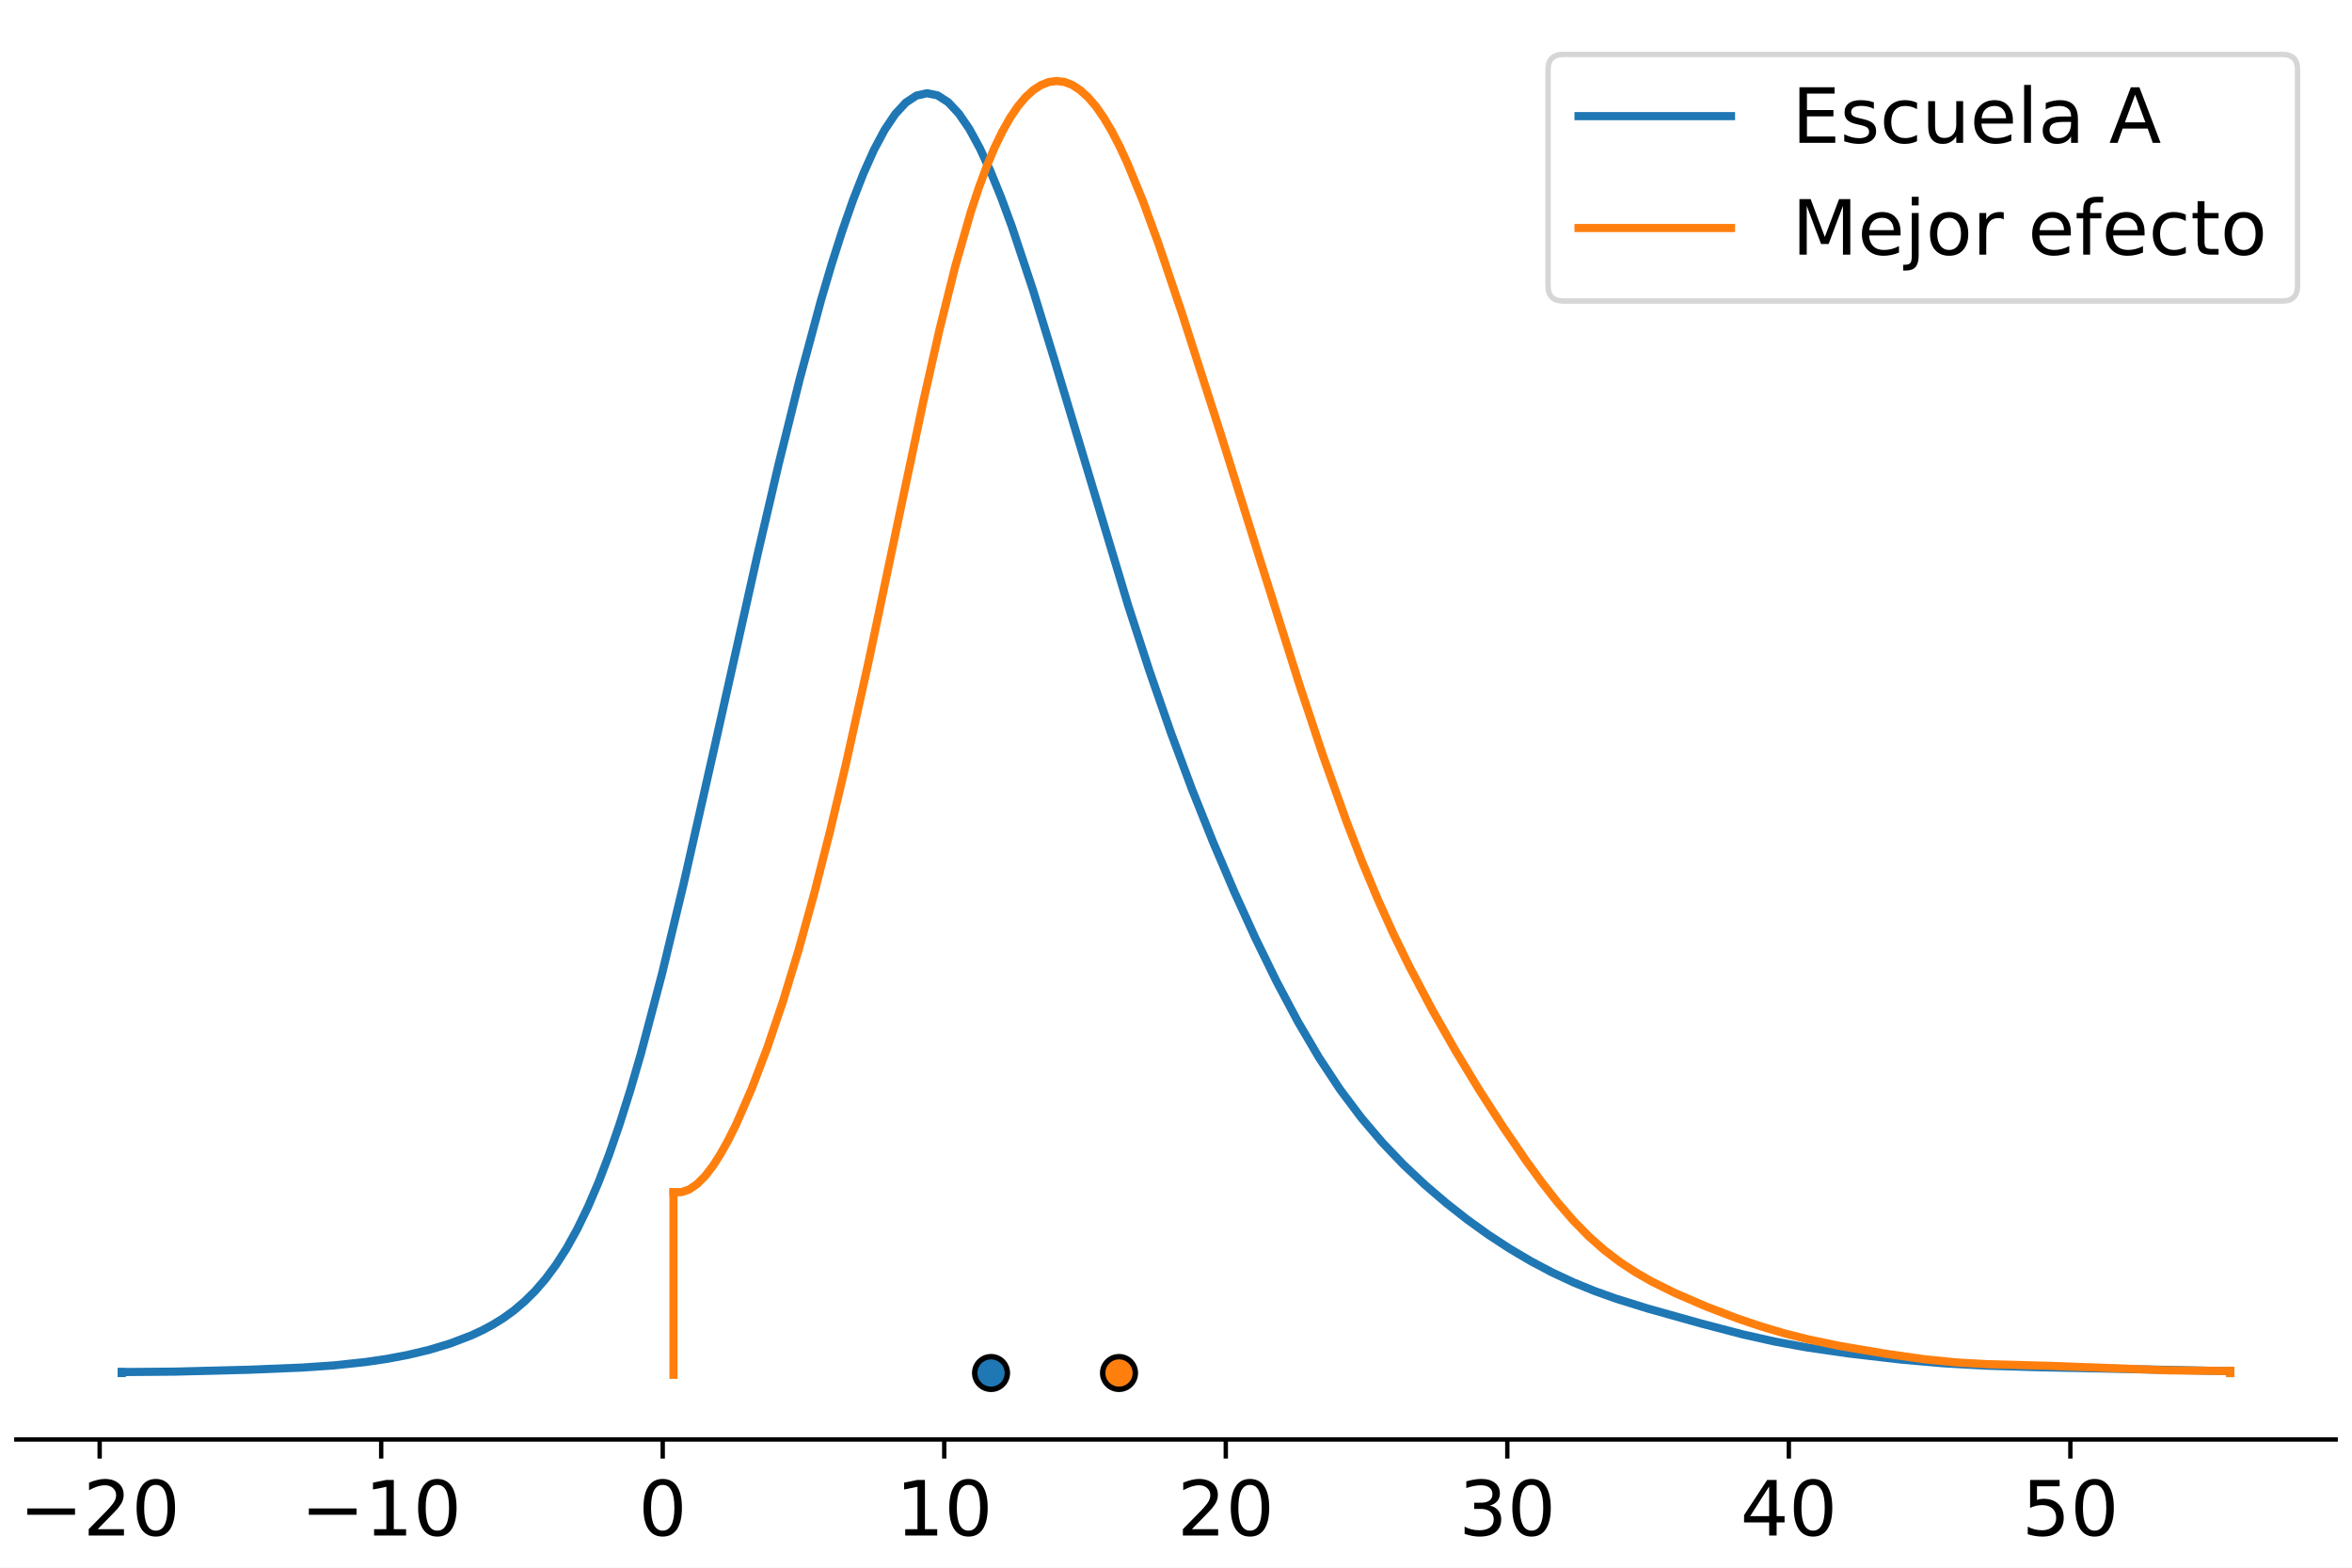
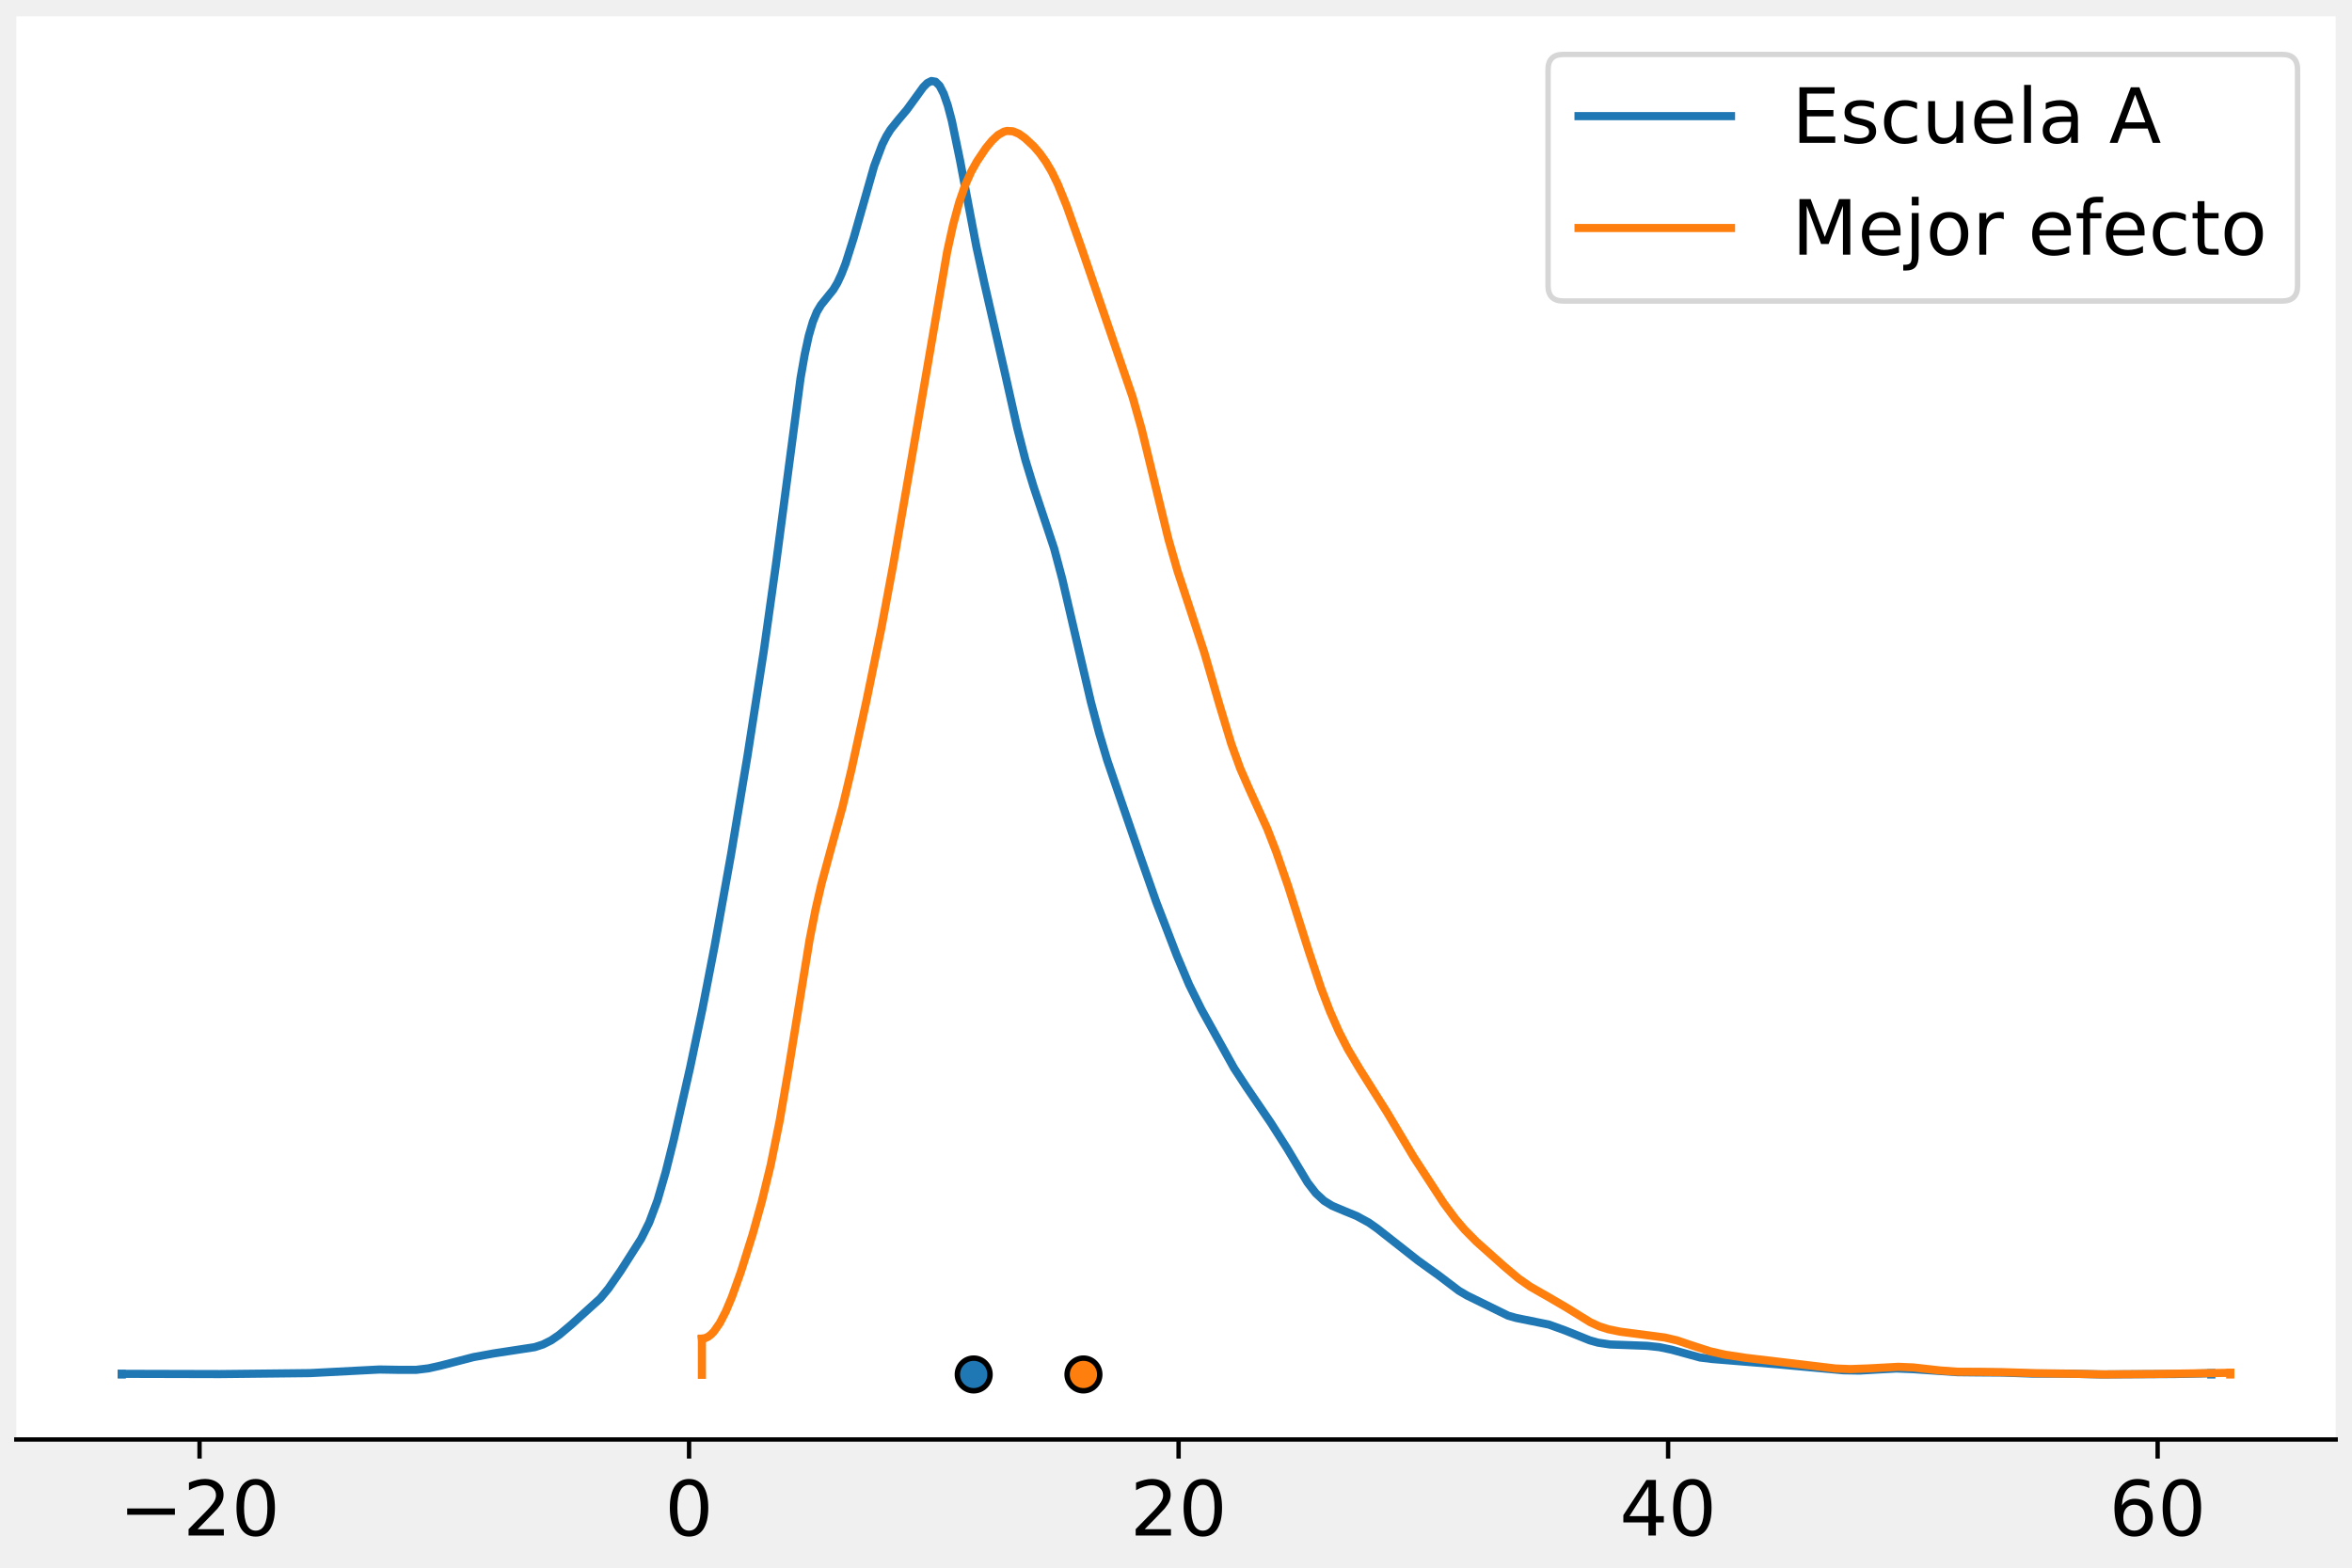
<svg xmlns="http://www.w3.org/2000/svg" xmlns:xlink="http://www.w3.org/1999/xlink" height="288pt" version="1.1" viewBox="0 0 432 288" width="432pt">
  <defs>
-     <style type="text/css">
- *{stroke-linecap:butt;stroke-linejoin:round;}
-   </style>
+     <style type="text/css">*{stroke-linecap:butt;stroke-linejoin:round;}</style>
  </defs>
  <g id="figure_1">
    <g id="patch_1">
-       <path d="M 0 288  L 432 288  L 432 0  L 0 0  z " style="fill:#ffffff;" />
+       <path d="M 0 288  L 432 288  L 432 0  L 0 0  z " style="fill:none;" />
    </g>
    <g id="axes_1">
      <g id="patch_2">
        <path d="M 3 264.45  L 429 264.45  L 429 3  L 3 3  z " style="fill:#ffffff;" />
      </g>
      <g id="matplotlib.axis_1">
        <g id="xtick_1">
          <g id="line2d_1">
            <defs>
-               <path d="M 0 0  L 0 3.5  " id="mc1d938cf37" style="stroke:#000000;stroke-width:0.8;" />
+               <path d="M 0 0  L 0 3.5  " id="mcb95b58e23" style="stroke:#000000;stroke-width:0.8;" />
            </defs>
            <g>
-               <use style="stroke:#000000;stroke-width:0.8;" x="18.306" xlink:href="#mc1d938cf37" y="264.45" />
+               <use style="stroke:#000000;stroke-width:0.8;" x="36.652" xlink:href="#mcb95b58e23" y="264.45" />
            </g>
          </g>
          <g id="text_1">
-             <defs>
-               <path d="M 10.594 35.5  L 73.188 35.5  L 73.188 27.203  L 10.594 27.203  z " id="DejaVuSans-8722" />
-               <path d="M 19.188 8.297  L 53.609 8.297  L 53.609 0  L 7.328 0  L 7.328 8.297  Q 12.938 14.109 22.625 23.891  Q 32.328 33.688 34.812 36.531  Q 39.547 41.844 41.422 45.531  Q 43.312 49.219 43.312 52.781  Q 43.312 58.594 39.234 62.25  Q 35.156 65.922 28.609 65.922  Q 23.969 65.922 18.812 64.312  Q 13.672 62.703 7.812 59.422  L 7.812 69.391  Q 13.766 71.781 18.938 73  Q 24.125 74.219 28.422 74.219  Q 39.75 74.219 46.484 68.547  Q 53.219 62.891 53.219 53.422  Q 53.219 48.922 51.531 44.891  Q 49.859 40.875 45.406 35.406  Q 44.188 33.984 37.641 27.219  Q 31.109 20.453 19.188 8.297  z " id="DejaVuSans-50" />
-               <path d="M 31.781 66.406  Q 24.172 66.406 20.328 58.906  Q 16.5 51.422 16.5 36.375  Q 16.5 21.391 20.328 13.891  Q 24.172 6.391 31.781 6.391  Q 39.453 6.391 43.281 13.891  Q 47.125 21.391 47.125 36.375  Q 47.125 51.422 43.281 58.906  Q 39.453 66.406 31.781 66.406  z M 31.781 74.219  Q 44.047 74.219 50.516 64.516  Q 56.984 54.828 56.984 36.375  Q 56.984 17.969 50.516 8.266  Q 44.047 -1.422 31.781 -1.422  Q 19.531 -1.422 13.062 8.266  Q 6.594 17.969 6.594 36.375  Q 6.594 54.828 13.062 64.516  Q 19.531 74.219 31.781 74.219  z " id="DejaVuSans-48" />
-             </defs>
-             <g transform="translate(3.532419 282.0882)scale(0.14 -0.14)">
+             <g transform="translate(21.87876 282.0882)scale(0.14 -0.14)">
+               <defs>
+                 <path d="M 10.594 35.5  L 73.188 35.5  L 73.188 27.203  L 10.594 27.203  z " id="DejaVuSans-8722" />
+                 <path d="M 19.188 8.297  L 53.609 8.297  L 53.609 0  L 7.328 0  L 7.328 8.297  Q 12.938 14.109 22.625 23.891  Q 32.328 33.688 34.812 36.531  Q 39.547 41.844 41.422 45.531  Q 43.312 49.219 43.312 52.781  Q 43.312 58.594 39.234 62.25  Q 35.156 65.922 28.609 65.922  Q 23.969 65.922 18.812 64.312  Q 13.672 62.703 7.812 59.422  L 7.812 69.391  Q 13.766 71.781 18.938 73  Q 24.125 74.219 28.422 74.219  Q 39.75 74.219 46.484 68.547  Q 53.219 62.891 53.219 53.422  Q 53.219 48.922 51.531 44.891  Q 49.859 40.875 45.406 35.406  Q 44.188 33.984 37.641 27.219  Q 31.109 20.453 19.188 8.297  z " id="DejaVuSans-50" />
+                 <path d="M 31.781 66.406  Q 24.172 66.406 20.328 58.906  Q 16.5 51.422 16.5 36.375  Q 16.5 21.391 20.328 13.891  Q 24.172 6.391 31.781 6.391  Q 39.453 6.391 43.281 13.891  Q 47.125 21.391 47.125 36.375  Q 47.125 51.422 43.281 58.906  Q 39.453 66.406 31.781 66.406  z M 31.781 74.219  Q 44.047 74.219 50.516 64.516  Q 56.984 54.828 56.984 36.375  Q 56.984 17.969 50.516 8.266  Q 44.047 -1.422 31.781 -1.422  Q 19.531 -1.422 13.062 8.266  Q 6.594 17.969 6.594 36.375  Q 6.594 54.828 13.062 64.516  Q 19.531 74.219 31.781 74.219  z " id="DejaVuSans-48" />
+               </defs>
              <use xlink:href="#DejaVuSans-8722" />
              <use x="83.789" xlink:href="#DejaVuSans-50" />
              <use x="147.412" xlink:href="#DejaVuSans-48" />
            </g>
          </g>
        </g>
        <g id="xtick_2">
          <g id="line2d_2">
            <g>
-               <use style="stroke:#000000;stroke-width:0.8;" x="70.015" xlink:href="#mc1d938cf37" y="264.45" />
+               <use style="stroke:#000000;stroke-width:0.8;" x="126.564" xlink:href="#mcb95b58e23" y="264.45" />
            </g>
          </g>
          <g id="text_2">
-             <defs>
-               <path d="M 12.406 8.297  L 28.516 8.297  L 28.516 63.922  L 10.984 60.406  L 10.984 69.391  L 28.422 72.906  L 38.281 72.906  L 38.281 8.297  L 54.391 8.297  L 54.391 0  L 12.406 0  z " id="DejaVuSans-49" />
-             </defs>
-             <g transform="translate(55.24196 282.0882)scale(0.14 -0.14)">
-               <use xlink:href="#DejaVuSans-8722" />
-               <use x="83.789" xlink:href="#DejaVuSans-49" />
-               <use x="147.412" xlink:href="#DejaVuSans-48" />
+             <g transform="translate(122.1103 282.0882)scale(0.14 -0.14)">
+               <use xlink:href="#DejaVuSans-48" />
            </g>
          </g>
        </g>
        <g id="xtick_3">
          <g id="line2d_3">
            <g>
-               <use style="stroke:#000000;stroke-width:0.8;" x="121.725" xlink:href="#mc1d938cf37" y="264.45" />
+               <use style="stroke:#000000;stroke-width:0.8;" x="216.476" xlink:href="#mcb95b58e23" y="264.45" />
            </g>
          </g>
          <g id="text_3">
-             <g transform="translate(117.271 282.0882)scale(0.14 -0.14)">
-               <use xlink:href="#DejaVuSans-48" />
+             <g transform="translate(207.5686 282.0882)scale(0.14 -0.14)">
+               <use xlink:href="#DejaVuSans-50" />
+               <use x="63.623" xlink:href="#DejaVuSans-48" />
            </g>
          </g>
        </g>
        <g id="xtick_4">
          <g id="line2d_4">
            <g>
-               <use style="stroke:#000000;stroke-width:0.8;" x="173.434" xlink:href="#mc1d938cf37" y="264.45" />
+               <use style="stroke:#000000;stroke-width:0.8;" x="306.388" xlink:href="#mcb95b58e23" y="264.45" />
            </g>
          </g>
          <g id="text_4">
-             <g transform="translate(164.5268 282.0882)scale(0.14 -0.14)">
-               <use xlink:href="#DejaVuSans-49" />
+             <g transform="translate(297.4806 282.0882)scale(0.14 -0.14)">
+               <defs>
+                 <path d="M 37.797 64.312  L 12.891 25.391  L 37.797 25.391  z M 35.203 72.906  L 47.609 72.906  L 47.609 25.391  L 58.016 25.391  L 58.016 17.188  L 47.609 17.188  L 47.609 0  L 37.797 0  L 37.797 17.188  L 4.891 17.188  L 4.891 26.703  z " id="DejaVuSans-52" />
+               </defs>
+               <use xlink:href="#DejaVuSans-52" />
              <use x="63.623" xlink:href="#DejaVuSans-48" />
            </g>
          </g>
        </g>
        <g id="xtick_5">
          <g id="line2d_5">
            <g>
-               <use style="stroke:#000000;stroke-width:0.8;" x="225.144" xlink:href="#mc1d938cf37" y="264.45" />
+               <use style="stroke:#000000;stroke-width:0.8;" x="396.3" xlink:href="#mcb95b58e23" y="264.45" />
            </g>
          </g>
          <g id="text_5">
-             <g transform="translate(216.2364 282.0882)scale(0.14 -0.14)">
-               <use xlink:href="#DejaVuSans-50" />
+             <g transform="translate(387.3926 282.0882)scale(0.14 -0.14)">
+               <defs>
+                 <path d="M 33.016 40.375  Q 26.375 40.375 22.484 35.828  Q 18.609 31.297 18.609 23.391  Q 18.609 15.531 22.484 10.953  Q 26.375 6.391 33.016 6.391  Q 39.656 6.391 43.531 10.953  Q 47.406 15.531 47.406 23.391  Q 47.406 31.297 43.531 35.828  Q 39.656 40.375 33.016 40.375  z M 52.594 71.297  L 52.594 62.312  Q 48.875 64.062 45.094 64.984  Q 41.312 65.922 37.594 65.922  Q 27.828 65.922 22.672 59.328  Q 17.531 52.734 16.797 39.406  Q 19.672 43.656 24.016 45.922  Q 28.375 48.188 33.594 48.188  Q 44.578 48.188 50.953 41.516  Q 57.328 34.859 57.328 23.391  Q 57.328 12.156 50.688 5.359  Q 44.047 -1.422 33.016 -1.422  Q 20.359 -1.422 13.672 8.266  Q 6.984 17.969 6.984 36.375  Q 6.984 53.656 15.188 63.938  Q 23.391 74.219 37.203 74.219  Q 40.922 74.219 44.703 73.484  Q 48.484 72.75 52.594 71.297  z " id="DejaVuSans-54" />
+               </defs>
+               <use xlink:href="#DejaVuSans-54" />
              <use x="63.623" xlink:href="#DejaVuSans-48" />
            </g>
          </g>
        </g>
-         <g id="xtick_6">
-           <g id="line2d_6">
-             <g>
-               <use style="stroke:#000000;stroke-width:0.8;" x="276.853" xlink:href="#mc1d938cf37" y="264.45" />
-             </g>
-           </g>
-           <g id="text_6">
-             <defs>
-               <path d="M 40.578 39.312  Q 47.656 37.797 51.625 33  Q 55.609 28.219 55.609 21.188  Q 55.609 10.406 48.188 4.484  Q 40.766 -1.422 27.094 -1.422  Q 22.516 -1.422 17.656 -0.516  Q 12.797 0.391 7.625 2.203  L 7.625 11.719  Q 11.719 9.328 16.594 8.109  Q 21.484 6.891 26.812 6.891  Q 36.078 6.891 40.938 10.547  Q 45.797 14.203 45.797 21.188  Q 45.797 27.641 41.281 31.266  Q 36.766 34.906 28.719 34.906  L 20.219 34.906  L 20.219 43.016  L 29.109 43.016  Q 36.375 43.016 40.234 45.922  Q 44.094 48.828 44.094 54.297  Q 44.094 59.906 40.109 62.906  Q 36.141 65.922 28.719 65.922  Q 24.656 65.922 20.016 65.031  Q 15.375 64.156 9.812 62.312  L 9.812 71.094  Q 15.438 72.656 20.344 73.438  Q 25.25 74.219 29.594 74.219  Q 40.828 74.219 47.359 69.109  Q 53.906 64.016 53.906 55.328  Q 53.906 49.266 50.438 45.094  Q 46.969 40.922 40.578 39.312  z " id="DejaVuSans-51" />
-             </defs>
-             <g transform="translate(267.9459 282.0882)scale(0.14 -0.14)">
-               <use xlink:href="#DejaVuSans-51" />
-               <use x="63.623" xlink:href="#DejaVuSans-48" />
-             </g>
-           </g>
-         </g>
-         <g id="xtick_7">
-           <g id="line2d_7">
-             <g>
-               <use style="stroke:#000000;stroke-width:0.8;" x="328.563" xlink:href="#mc1d938cf37" y="264.45" />
-             </g>
-           </g>
-           <g id="text_7">
-             <defs>
-               <path d="M 37.797 64.312  L 12.891 25.391  L 37.797 25.391  z M 35.203 72.906  L 47.609 72.906  L 47.609 25.391  L 58.016 25.391  L 58.016 17.188  L 47.609 17.188  L 47.609 0  L 37.797 0  L 37.797 17.188  L 4.891 17.188  L 4.891 26.703  z " id="DejaVuSans-52" />
-             </defs>
-             <g transform="translate(319.6555 282.0882)scale(0.14 -0.14)">
-               <use xlink:href="#DejaVuSans-52" />
-               <use x="63.623" xlink:href="#DejaVuSans-48" />
-             </g>
-           </g>
-         </g>
-         <g id="xtick_8">
-           <g id="line2d_8">
-             <g>
-               <use style="stroke:#000000;stroke-width:0.8;" x="380.273" xlink:href="#mc1d938cf37" y="264.45" />
-             </g>
-           </g>
-           <g id="text_8">
-             <defs>
-               <path d="M 10.797 72.906  L 49.516 72.906  L 49.516 64.594  L 19.828 64.594  L 19.828 46.734  Q 21.969 47.469 24.109 47.828  Q 26.266 48.188 28.422 48.188  Q 40.625 48.188 47.75 41.5  Q 54.891 34.812 54.891 23.391  Q 54.891 11.625 47.562 5.094  Q 40.234 -1.422 26.906 -1.422  Q 22.312 -1.422 17.547 -0.641  Q 12.797 0.141 7.719 1.703  L 7.719 11.625  Q 12.109 9.234 16.797 8.062  Q 21.484 6.891 26.703 6.891  Q 35.156 6.891 40.078 11.328  Q 45.016 15.766 45.016 23.391  Q 45.016 31 40.078 35.438  Q 35.156 39.891 26.703 39.891  Q 22.75 39.891 18.812 39.016  Q 14.891 38.141 10.797 36.281  z " id="DejaVuSans-53" />
-             </defs>
-             <g transform="translate(371.365 282.0882)scale(0.14 -0.14)">
-               <use xlink:href="#DejaVuSans-53" />
-               <use x="63.623" xlink:href="#DejaVuSans-48" />
-             </g>
-           </g>
-         </g>
      </g>
      <g id="matplotlib.axis_2" />
+       <g id="line2d_6">
+         <path clip-path="url(#p483efdd170)" d="M 22.364 252.388  L 40.39 252.434  L 56.913 252.255  L 69.681 251.594  L 73.437 251.657  L 76.441 251.652  L 78.694 251.381  L 80.948 250.875  L 86.956 249.317  L 90.711 248.633  L 98.222 247.485  L 99.724 246.993  L 101.227 246.247  L 102.729 245.215  L 104.982 243.313  L 110.239 238.547  L 111.742 236.735  L 113.995 233.489  L 117.75 227.597  L 119.252 224.566  L 120.754 220.542  L 122.257 215.366  L 123.759 209.348  L 126.763 196.086  L 129.016 185.357  L 131.269 173.725  L 134.274 156.972  L 137.278 138.948  L 140.282 119.631  L 142.536 103.581  L 147.042 69.452  L 147.793 65.177  L 148.544 61.704  L 149.295 59.127  L 150.046 57.28  L 150.797 56.024  L 153.051 53.231  L 153.802 51.977  L 154.553 50.363  L 155.304 48.435  L 156.806 43.692  L 160.561 30.501  L 162.063 26.519  L 162.814 25.016  L 163.566 23.802  L 165.068 21.935  L 166.57 20.158  L 168.072 18.093  L 169.574 16.017  L 170.325 15.258  L 171.076 14.884  L 171.827 15.009  L 172.578 15.747  L 173.33 17.206  L 174.081 19.371  L 174.832 22.216  L 176.334 29.478  L 179.338 45.332  L 180.84 52.198  L 184.596 68.613  L 186.849 78.667  L 188.351 84.534  L 189.853 89.457  L 193.608 100.728  L 195.111 106.383  L 197.364 116.072  L 200.368 128.945  L 201.87 134.621  L 203.372 139.673  L 205.626 146.279  L 209.381 157.183  L 212.385 165.74  L 216.141 175.509  L 218.394 180.856  L 220.647 185.403  L 226.656 196.216  L 228.909 199.655  L 233.415 206.267  L 236.42 210.99  L 240.175 217.252  L 241.677 219.199  L 243.179 220.59  L 244.681 221.517  L 246.935 222.469  L 249.188 223.391  L 251.441 224.621  L 252.943 225.679  L 260.454 231.584  L 264.209 234.28  L 267.965 237.127  L 269.467 238.005  L 276.978 241.692  L 278.48 242.122  L 284.488 243.335  L 287.493 244.424  L 291.999 246.236  L 293.501 246.657  L 295.754 246.995  L 298.759 247.102  L 302.514 247.242  L 304.767 247.483  L 307.02 247.951  L 312.278 249.394  L 314.531 249.668  L 326.548 250.641  L 338.566 251.735  L 341.57 251.785  L 344.574 251.61  L 348.329 251.405  L 351.334 251.526  L 359.596 252.087  L 363.351 252.127  L 367.857 252.157  L 373.115 252.339  L 379.123 252.339  L 385.883 252.498  L 399.402 252.424  L 406.162 252.28  L 406.162 252.28  " style="fill:none;stroke:#1f77b4;stroke-linecap:square;stroke-width:1.5;" />
+       </g>
+       <g id="line2d_7">
+         <path clip-path="url(#p483efdd170)" d="M 22.364 252.502  L 22.364 252.388  " style="fill:none;stroke:#1f77b4;stroke-linecap:square;stroke-width:1.5;" />
+       </g>
+       <g id="line2d_8">
+         <path clip-path="url(#p483efdd170)" d="M 406.162 252.503  L 406.162 252.28  " style="fill:none;stroke:#1f77b4;stroke-linecap:square;stroke-width:1.5;" />
+       </g>
      <g id="line2d_9">
-         <path clip-path="url(#pd733c14fcb)" d="M 22.364 252.06  L 32.094 251.983  L 45.717 251.635  L 55.447 251.237  L 61.286 250.841  L 67.124 250.222  L 71.016 249.649  L 74.908 248.914  L 78.801 247.987  L 82.693 246.811  L 86.585 245.319  L 88.531 244.417  L 90.477 243.379  L 92.423 242.176  L 94.369 240.767  L 96.315 239.111  L 98.261 237.196  L 100.208 234.939  L 102.154 232.314  L 104.1 229.271  L 106.046 225.751  L 107.992 221.731  L 109.938 217.187  L 111.884 212.086  L 113.83 206.44  L 115.776 200.258  L 117.722 193.554  L 121.615 178.813  L 125.507 162.61  L 131.345 136.753  L 139.129 101.918  L 143.022 85.238  L 146.914 69.526  L 150.806 55.121  L 152.752 48.536  L 154.698 42.426  L 156.644 36.848  L 158.59 31.857  L 160.536 27.512  L 162.482 23.863  L 164.429 20.957  L 166.375 18.85  L 168.321 17.563  L 170.267 17.127  L 172.213 17.526  L 174.159 18.784  L 176.105 20.862  L 178.051 23.706  L 179.997 27.285  L 181.943 31.508  L 183.889 36.29  L 185.836 41.575  L 189.728 53.265  L 193.62 65.951  L 207.243 111.326  L 211.135 123.29  L 215.027 134.505  L 218.919 144.954  L 222.811 154.702  L 226.704 163.827  L 230.596 172.373  L 234.488 180.34  L 238.38 187.671  L 242.272 194.299  L 246.164 200.19  L 250.057 205.373  L 253.949 209.949  L 257.841 214.015  L 261.733 217.673  L 265.625 221.007  L 269.518 224.064  L 273.41 226.861  L 277.302 229.4  L 281.194 231.699  L 285.086 233.76  L 288.978 235.576  L 292.871 237.167  L 296.763 238.559  L 302.601 240.377  L 312.332 243.108  L 320.116 245.145  L 325.954 246.454  L 331.792 247.521  L 339.577 248.649  L 349.307 249.78  L 357.092 250.458  L 364.876 250.889  L 374.606 251.174  L 409.636 251.898  L 409.636 251.898  " style="fill:none;stroke:#1f77b4;stroke-linecap:square;stroke-width:1.5;" />
+         <defs>
+           <path d="M 0 3  C 0.796 3 1.559 2.684 2.121 2.121  C 2.684 1.559 3 0.796 3 0  C 3 -0.796 2.684 -1.559 2.121 -2.121  C 1.559 -2.684 0.796 -3 0 -3  C -0.796 -3 -1.559 -2.684 -2.121 -2.121  C -2.684 -1.559 -3 -0.796 -3 0  C -3 0.796 -2.684 1.559 -2.121 2.121  C -1.559 2.684 -0.796 3 0 3  z " id="m2118d48fe7" style="stroke:#000000;" />
+         </defs>
+         <g clip-path="url(#p483efdd170)">
+           <use style="fill:#1f77b4;stroke:#000000;" x="178.843" xlink:href="#m2118d48fe7" y="252.501" />
+         </g>
      </g>
      <g id="line2d_10">
-         <path clip-path="url(#pd733c14fcb)" d="M 22.364 252.236  L 22.364 252.06  " style="fill:none;stroke:#1f77b4;stroke-linecap:square;stroke-width:1.5;" />
+         <path clip-path="url(#p483efdd170)" d="M 128.922 245.931  L 129.472 245.849  L 130.021 245.596  L 130.57 245.19  L 131.12 244.631  L 132.218 243.05  L 133.317 240.919  L 134.416 238.308  L 136.064 233.703  L 138.261 226.693  L 139.909 220.785  L 141.557 214.021  L 143.205 205.904  L 144.853 196.349  L 148.699 172.658  L 149.797 167.078  L 150.896 162.326  L 152.544 156.24  L 154.741 148.268  L 156.389 141.385  L 159.136 128.785  L 161.883 115.433  L 164.08 103.643  L 168.475 78.233  L 173.968 46.245  L 175.067 41.269  L 176.166 37.218  L 177.264 34.046  L 178.363 31.58  L 179.462 29.617  L 181.11 27.17  L 182.208 25.843  L 183.307 24.802  L 184.406 24.192  L 184.955 24.053  L 186.054 24.122  L 187.152 24.585  L 188.251 25.364  L 189.899 26.9  L 190.998 28.177  L 192.097 29.715  L 193.195 31.573  L 194.294 33.839  L 195.942 37.903  L 198.689 45.675  L 208.027 72.941  L 209.676 78.786  L 211.873 87.824  L 214.62 99.089  L 216.268 104.854  L 218.465 111.524  L 221.212 119.924  L 223.958 129.391  L 226.156 136.654  L 227.804 141.192  L 229.452 144.955  L 232.748 152.219  L 234.396 156.45  L 236.593 162.783  L 240.439 174.914  L 242.636 181.501  L 244.284 185.807  L 245.932 189.541  L 247.58 192.758  L 249.778 196.442  L 254.722 204.283  L 259.666 212.574  L 265.159 221.012  L 267.356 223.963  L 269.004 225.899  L 271.202 228.121  L 276.146 232.528  L 278.893 234.852  L 281.09 236.388  L 284.386 238.262  L 287.682 240.186  L 292.077 242.897  L 293.725 243.657  L 295.373 244.187  L 297.57 244.641  L 301.965 245.213  L 305.81 245.723  L 308.008 246.239  L 310.755 247.165  L 314.051 248.235  L 316.797 248.858  L 320.643 249.448  L 337.123 251.409  L 339.87 251.515  L 343.166 251.397  L 348.659 251.099  L 351.406 251.213  L 356.35 251.77  L 359.646 252.003  L 364.041 252.03  L 368.435 252.097  L 373.929 252.274  L 380.521 252.376  L 386.564 252.495  L 395.903 252.418  L 409.636 252.198  L 409.636 252.198  " style="fill:none;stroke:#ff7f0e;stroke-linecap:square;stroke-width:1.5;" />
      </g>
      <g id="line2d_11">
-         <path clip-path="url(#pd733c14fcb)" d="M 409.636 252.237  L 409.636 251.898  " style="fill:none;stroke:#1f77b4;stroke-linecap:square;stroke-width:1.5;" />
+         <path clip-path="url(#p483efdd170)" d="M 128.922 252.566  L 128.922 245.931  " style="fill:none;stroke:#ff7f0e;stroke-linecap:square;stroke-width:1.5;" />
      </g>
      <g id="line2d_12">
+         <path clip-path="url(#p483efdd170)" d="M 409.636 252.504  L 409.636 252.198  " style="fill:none;stroke:#ff7f0e;stroke-linecap:square;stroke-width:1.5;" />
+       </g>
+       <g id="line2d_13">
        <defs>
-           <path d="M 0 3  C 0.796 3 1.559 2.684 2.121 2.121  C 2.684 1.559 3 0.796 3 0  C 3 -0.796 2.684 -1.559 2.121 -2.121  C 1.559 -2.684 0.796 -3 0 -3  C -0.796 -3 -1.559 -2.684 -2.121 -2.121  C -2.684 -1.559 -3 -0.796 -3 0  C -3 0.796 -2.684 1.559 -2.121 2.121  C -1.559 2.684 -0.796 3 0 3  z " id="m0504e7646e" style="stroke:#000000;" />
+           <path d="M 0 3  C 0.796 3 1.559 2.684 2.121 2.121  C 2.684 1.559 3 0.796 3 0  C 3 -0.796 2.684 -1.559 2.121 -2.121  C 1.559 -2.684 0.796 -3 0 -3  C -0.796 -3 -1.559 -2.684 -2.121 -2.121  C -2.684 -1.559 -3 -0.796 -3 0  C -3 0.796 -2.684 1.559 -2.121 2.121  C -1.559 2.684 -0.796 3 0 3  z " id="me9d3572093" style="stroke:#000000;" />
        </defs>
-         <g clip-path="url(#pd733c14fcb)">
-           <use style="fill:#1f77b4;stroke:#000000;" x="182.027" xlink:href="#m0504e7646e" y="252.234" />
-         </g>
-       </g>
-       <g id="line2d_13">
-         <path clip-path="url(#pd733c14fcb)" d="M 123.704 219.015  L 125.141 219.015  L 126.578 218.527  L 128.015 217.543  L 129.452 216.12  L 130.889 214.274  L 132.325 212.037  L 133.762 209.466  L 135.199 206.583  L 138.073 199.996  L 140.946 192.436  L 143.82 183.931  L 146.694 174.482  L 149.568 164.079  L 152.441 152.764  L 155.315 140.627  L 159.625 121.156  L 165.373 93.725  L 169.683 73.315  L 172.557 60.575  L 175.431 49.018  L 178.304 38.973  L 179.741 34.615  L 181.178 30.701  L 182.615 27.258  L 184.052 24.266  L 185.489 21.703  L 186.925 19.579  L 188.362 17.857  L 189.799 16.54  L 191.236 15.616  L 192.673 15.059  L 194.11 14.884  L 195.547 15.059  L 196.983 15.627  L 198.42 16.574  L 199.857 17.878  L 201.294 19.555  L 202.731 21.616  L 204.168 24.038  L 205.604 26.809  L 207.041 29.899  L 209.915 36.91  L 212.789 44.783  L 217.099 57.564  L 224.283 79.926  L 231.468 102.93  L 238.652 125.735  L 242.962 138.706  L 247.273 150.783  L 250.147 158.226  L 253.02 165.102  L 255.894 171.476  L 258.768 177.368  L 263.078 185.546  L 267.389 193.119  L 271.699 200.236  L 276.01 206.94  L 280.32 213.251  L 283.194 217.199  L 286.068 220.87  L 288.941 224.194  L 291.815 227.133  L 294.689 229.675  L 297.562 231.861  L 300.436 233.746  L 303.31 235.39  L 307.62 237.532  L 313.368 240.018  L 319.115 242.214  L 323.426 243.669  L 327.736 244.946  L 332.047 246.039  L 337.794 247.241  L 346.415 248.703  L 353.599 249.726  L 359.347 250.294  L 365.094 250.618  L 376.589 250.923  L 386.647 251.289  L 398.141 251.74  L 408.199 251.857  L 409.636 251.859  L 409.636 251.859  " style="fill:none;stroke:#ff7f0e;stroke-linecap:square;stroke-width:1.5;" />
-       </g>
-       <g id="line2d_14">
-         <path clip-path="url(#pd733c14fcb)" d="M 123.704 252.566  L 123.704 219.015  " style="fill:none;stroke:#ff7f0e;stroke-linecap:square;stroke-width:1.5;" />
-       </g>
-       <g id="line2d_15">
-         <path clip-path="url(#pd733c14fcb)" d="M 409.636 252.238  L 409.636 251.859  " style="fill:none;stroke:#ff7f0e;stroke-linecap:square;stroke-width:1.5;" />
-       </g>
-       <g id="line2d_16">
-         <defs>
-           <path d="M 0 3  C 0.796 3 1.559 2.684 2.121 2.121  C 2.684 1.559 3 0.796 3 0  C 3 -0.796 2.684 -1.559 2.121 -2.121  C 1.559 -2.684 0.796 -3 0 -3  C -0.796 -3 -1.559 -2.684 -2.121 -2.121  C -2.684 -1.559 -3 -0.796 -3 0  C -3 0.796 -2.684 1.559 -2.121 2.121  C -1.559 2.684 -0.796 3 0 3  z " id="m81edc63ea5" style="stroke:#000000;" />
-         </defs>
-         <g clip-path="url(#pd733c14fcb)">
-           <use style="fill:#ff7f0e;stroke:#000000;" x="205.532" xlink:href="#m81edc63ea5" y="252.234" />
-         </g>
-       </g>
-       <g id="line2d_17" />
-       <g id="line2d_18" />
+         <g clip-path="url(#p483efdd170)">
+           <use style="fill:#ff7f0e;stroke:#000000;" x="199" xlink:href="#me9d3572093" y="252.501" />
+         </g>
+       </g>
+       <g id="line2d_14" />
+       <g id="line2d_15" />
      <g id="patch_3">
        <path d="M 3 264.45  L 429 264.45  " style="fill:none;stroke:#000000;stroke-linecap:square;stroke-linejoin:miter;stroke-width:0.8;" />
      </g>
      <g id="legend_1">
        <g id="patch_4">
          <path d="M 287.136 55.299  L 419.2 55.299  Q 422 55.299 422 52.499  L 422 12.8  Q 422 10 419.2 10  L 287.136 10  Q 284.336 10 284.336 12.8  L 284.336 52.499  Q 284.336 55.299 287.136 55.299  z " style="fill:#ffffff;opacity:0.8;stroke:#cccccc;stroke-linejoin:miter;" />
        </g>
-         <g id="line2d_19">
+         <g id="line2d_16">
          <path d="M 289.936 21.338  L 317.936 21.338  " style="fill:none;stroke:#1f77b4;stroke-linecap:square;stroke-width:1.5;" />
        </g>
-         <g id="line2d_20" />
-         <g id="text_9">
-           <defs>
-             <path d="M 9.812 72.906  L 55.906 72.906  L 55.906 64.594  L 19.672 64.594  L 19.672 43.016  L 54.391 43.016  L 54.391 34.719  L 19.672 34.719  L 19.672 8.297  L 56.781 8.297  L 56.781 0  L 9.812 0  z " id="DejaVuSans-69" />
-             <path d="M 44.281 53.078  L 44.281 44.578  Q 40.484 46.531 36.375 47.5  Q 32.281 48.484 27.875 48.484  Q 21.188 48.484 17.844 46.438  Q 14.5 44.391 14.5 40.281  Q 14.5 37.156 16.891 35.375  Q 19.281 33.594 26.516 31.984  L 29.594 31.297  Q 39.156 29.25 43.188 25.516  Q 47.219 21.781 47.219 15.094  Q 47.219 7.469 41.188 3.016  Q 35.156 -1.422 24.609 -1.422  Q 20.219 -1.422 15.453 -0.562  Q 10.688 0.297 5.422 2  L 5.422 11.281  Q 10.406 8.688 15.234 7.391  Q 20.062 6.109 24.812 6.109  Q 31.156 6.109 34.562 8.281  Q 37.984 10.453 37.984 14.406  Q 37.984 18.062 35.516 20.016  Q 33.062 21.969 24.703 23.781  L 21.578 24.516  Q 13.234 26.266 9.516 29.906  Q 5.812 33.547 5.812 39.891  Q 5.812 47.609 11.281 51.797  Q 16.75 56 26.812 56  Q 31.781 56 36.172 55.266  Q 40.578 54.547 44.281 53.078  z " id="DejaVuSans-115" />
-             <path d="M 48.781 52.594  L 48.781 44.188  Q 44.969 46.297 41.141 47.344  Q 37.312 48.391 33.406 48.391  Q 24.656 48.391 19.812 42.844  Q 14.984 37.312 14.984 27.297  Q 14.984 17.281 19.812 11.734  Q 24.656 6.203 33.406 6.203  Q 37.312 6.203 41.141 7.25  Q 44.969 8.297 48.781 10.406  L 48.781 2.094  Q 45.016 0.344 40.984 -0.531  Q 36.969 -1.422 32.422 -1.422  Q 20.062 -1.422 12.781 6.344  Q 5.516 14.109 5.516 27.297  Q 5.516 40.672 12.859 48.328  Q 20.219 56 33.016 56  Q 37.156 56 41.109 55.141  Q 45.062 54.297 48.781 52.594  z " id="DejaVuSans-99" />
-             <path d="M 8.5 21.578  L 8.5 54.688  L 17.484 54.688  L 17.484 21.922  Q 17.484 14.156 20.5 10.266  Q 23.531 6.391 29.594 6.391  Q 36.859 6.391 41.078 11.031  Q 45.312 15.672 45.312 23.688  L 45.312 54.688  L 54.297 54.688  L 54.297 0  L 45.312 0  L 45.312 8.406  Q 42.047 3.422 37.719 1  Q 33.406 -1.422 27.688 -1.422  Q 18.266 -1.422 13.375 4.438  Q 8.5 10.297 8.5 21.578  z M 31.109 56  z " id="DejaVuSans-117" />
-             <path d="M 56.203 29.594  L 56.203 25.203  L 14.891 25.203  Q 15.484 15.922 20.484 11.062  Q 25.484 6.203 34.422 6.203  Q 39.594 6.203 44.453 7.469  Q 49.312 8.734 54.109 11.281  L 54.109 2.781  Q 49.266 0.734 44.188 -0.344  Q 39.109 -1.422 33.891 -1.422  Q 20.797 -1.422 13.156 6.188  Q 5.516 13.812 5.516 26.812  Q 5.516 40.234 12.766 48.109  Q 20.016 56 32.328 56  Q 43.359 56 49.781 48.891  Q 56.203 41.797 56.203 29.594  z M 47.219 32.234  Q 47.125 39.594 43.094 43.984  Q 39.062 48.391 32.422 48.391  Q 24.906 48.391 20.391 44.141  Q 15.875 39.891 15.188 32.172  z " id="DejaVuSans-101" />
-             <path d="M 9.422 75.984  L 18.406 75.984  L 18.406 0  L 9.422 0  z " id="DejaVuSans-108" />
-             <path d="M 34.281 27.484  Q 23.391 27.484 19.188 25  Q 14.984 22.516 14.984 16.5  Q 14.984 11.719 18.141 8.906  Q 21.297 6.109 26.703 6.109  Q 34.188 6.109 38.703 11.406  Q 43.219 16.703 43.219 25.484  L 43.219 27.484  z M 52.203 31.203  L 52.203 0  L 43.219 0  L 43.219 8.297  Q 40.141 3.328 35.547 0.953  Q 30.953 -1.422 24.312 -1.422  Q 15.922 -1.422 10.953 3.297  Q 6 8.016 6 15.922  Q 6 25.141 12.172 29.828  Q 18.359 34.516 30.609 34.516  L 43.219 34.516  L 43.219 35.406  Q 43.219 41.609 39.141 45  Q 35.062 48.391 27.688 48.391  Q 23 48.391 18.547 47.266  Q 14.109 46.141 10.016 43.891  L 10.016 52.203  Q 14.938 54.109 19.578 55.047  Q 24.219 56 28.609 56  Q 40.484 56 46.344 49.844  Q 52.203 43.703 52.203 31.203  z " id="DejaVuSans-97" />
-             <path id="DejaVuSans-32" />
-             <path d="M 34.188 63.188  L 20.797 26.906  L 47.609 26.906  z M 28.609 72.906  L 39.797 72.906  L 67.578 0  L 57.328 0  L 50.688 18.703  L 17.828 18.703  L 11.188 0  L 0.781 0  z " id="DejaVuSans-65" />
-           </defs>
+         <g id="line2d_17" />
+         <g id="text_6">
          <g transform="translate(329.136 26.23805)scale(0.14 -0.14)">
+             <defs>
+               <path d="M 9.812 72.906  L 55.906 72.906  L 55.906 64.594  L 19.672 64.594  L 19.672 43.016  L 54.391 43.016  L 54.391 34.719  L 19.672 34.719  L 19.672 8.297  L 56.781 8.297  L 56.781 0  L 9.812 0  z " id="DejaVuSans-69" />
+               <path d="M 44.281 53.078  L 44.281 44.578  Q 40.484 46.531 36.375 47.5  Q 32.281 48.484 27.875 48.484  Q 21.188 48.484 17.844 46.438  Q 14.5 44.391 14.5 40.281  Q 14.5 37.156 16.891 35.375  Q 19.281 33.594 26.516 31.984  L 29.594 31.297  Q 39.156 29.25 43.188 25.516  Q 47.219 21.781 47.219 15.094  Q 47.219 7.469 41.188 3.016  Q 35.156 -1.422 24.609 -1.422  Q 20.219 -1.422 15.453 -0.562  Q 10.688 0.297 5.422 2  L 5.422 11.281  Q 10.406 8.688 15.234 7.391  Q 20.062 6.109 24.812 6.109  Q 31.156 6.109 34.562 8.281  Q 37.984 10.453 37.984 14.406  Q 37.984 18.062 35.516 20.016  Q 33.062 21.969 24.703 23.781  L 21.578 24.516  Q 13.234 26.266 9.516 29.906  Q 5.812 33.547 5.812 39.891  Q 5.812 47.609 11.281 51.797  Q 16.75 56 26.812 56  Q 31.781 56 36.172 55.266  Q 40.578 54.547 44.281 53.078  z " id="DejaVuSans-115" />
+               <path d="M 48.781 52.594  L 48.781 44.188  Q 44.969 46.297 41.141 47.344  Q 37.312 48.391 33.406 48.391  Q 24.656 48.391 19.812 42.844  Q 14.984 37.312 14.984 27.297  Q 14.984 17.281 19.812 11.734  Q 24.656 6.203 33.406 6.203  Q 37.312 6.203 41.141 7.25  Q 44.969 8.297 48.781 10.406  L 48.781 2.094  Q 45.016 0.344 40.984 -0.531  Q 36.969 -1.422 32.422 -1.422  Q 20.062 -1.422 12.781 6.344  Q 5.516 14.109 5.516 27.297  Q 5.516 40.672 12.859 48.328  Q 20.219 56 33.016 56  Q 37.156 56 41.109 55.141  Q 45.062 54.297 48.781 52.594  z " id="DejaVuSans-99" />
+               <path d="M 8.5 21.578  L 8.5 54.688  L 17.484 54.688  L 17.484 21.922  Q 17.484 14.156 20.5 10.266  Q 23.531 6.391 29.594 6.391  Q 36.859 6.391 41.078 11.031  Q 45.312 15.672 45.312 23.688  L 45.312 54.688  L 54.297 54.688  L 54.297 0  L 45.312 0  L 45.312 8.406  Q 42.047 3.422 37.719 1  Q 33.406 -1.422 27.688 -1.422  Q 18.266 -1.422 13.375 4.438  Q 8.5 10.297 8.5 21.578  z M 31.109 56  z " id="DejaVuSans-117" />
+               <path d="M 56.203 29.594  L 56.203 25.203  L 14.891 25.203  Q 15.484 15.922 20.484 11.062  Q 25.484 6.203 34.422 6.203  Q 39.594 6.203 44.453 7.469  Q 49.312 8.734 54.109 11.281  L 54.109 2.781  Q 49.266 0.734 44.188 -0.344  Q 39.109 -1.422 33.891 -1.422  Q 20.797 -1.422 13.156 6.188  Q 5.516 13.812 5.516 26.812  Q 5.516 40.234 12.766 48.109  Q 20.016 56 32.328 56  Q 43.359 56 49.781 48.891  Q 56.203 41.797 56.203 29.594  z M 47.219 32.234  Q 47.125 39.594 43.094 43.984  Q 39.062 48.391 32.422 48.391  Q 24.906 48.391 20.391 44.141  Q 15.875 39.891 15.188 32.172  z " id="DejaVuSans-101" />
+               <path d="M 9.422 75.984  L 18.406 75.984  L 18.406 0  L 9.422 0  z " id="DejaVuSans-108" />
+               <path d="M 34.281 27.484  Q 23.391 27.484 19.188 25  Q 14.984 22.516 14.984 16.5  Q 14.984 11.719 18.141 8.906  Q 21.297 6.109 26.703 6.109  Q 34.188 6.109 38.703 11.406  Q 43.219 16.703 43.219 25.484  L 43.219 27.484  z M 52.203 31.203  L 52.203 0  L 43.219 0  L 43.219 8.297  Q 40.141 3.328 35.547 0.953  Q 30.953 -1.422 24.312 -1.422  Q 15.922 -1.422 10.953 3.297  Q 6 8.016 6 15.922  Q 6 25.141 12.172 29.828  Q 18.359 34.516 30.609 34.516  L 43.219 34.516  L 43.219 35.406  Q 43.219 41.609 39.141 45  Q 35.062 48.391 27.688 48.391  Q 23 48.391 18.547 47.266  Q 14.109 46.141 10.016 43.891  L 10.016 52.203  Q 14.938 54.109 19.578 55.047  Q 24.219 56 28.609 56  Q 40.484 56 46.344 49.844  Q 52.203 43.703 52.203 31.203  z " id="DejaVuSans-97" />
+               <path id="DejaVuSans-32" />
+               <path d="M 34.188 63.188  L 20.797 26.906  L 47.609 26.906  z M 28.609 72.906  L 39.797 72.906  L 67.578 0  L 57.328 0  L 50.688 18.703  L 17.828 18.703  L 11.188 0  L 0.781 0  z " id="DejaVuSans-65" />
+             </defs>
            <use xlink:href="#DejaVuSans-69" />
            <use x="63.184" xlink:href="#DejaVuSans-115" />
            <use x="115.283" xlink:href="#DejaVuSans-99" />
            <use x="170.264" xlink:href="#DejaVuSans-117" />
            <use x="233.643" xlink:href="#DejaVuSans-101" />
            <use x="295.166" xlink:href="#DejaVuSans-108" />
            <use x="322.949" xlink:href="#DejaVuSans-97" />
            <use x="384.229" xlink:href="#DejaVuSans-32" />
            <use x="416.016" xlink:href="#DejaVuSans-65" />
          </g>
        </g>
-         <g id="line2d_21">
+         <g id="line2d_18">
          <path d="M 289.936 41.887  L 317.936 41.887  " style="fill:none;stroke:#ff7f0e;stroke-linecap:square;stroke-width:1.5;" />
        </g>
-         <g id="line2d_22" />
-         <g id="text_10">
-           <defs>
-             <path d="M 9.812 72.906  L 24.516 72.906  L 43.109 23.297  L 61.812 72.906  L 76.516 72.906  L 76.516 0  L 66.891 0  L 66.891 64.016  L 48.094 14.016  L 38.188 14.016  L 19.391 64.016  L 19.391 0  L 9.812 0  z " id="DejaVuSans-77" />
-             <path d="M 9.422 54.688  L 18.406 54.688  L 18.406 -0.984  Q 18.406 -11.422 14.422 -16.109  Q 10.453 -20.797 1.609 -20.797  L -1.812 -20.797  L -1.812 -13.188  L 0.594 -13.188  Q 5.719 -13.188 7.562 -10.812  Q 9.422 -8.453 9.422 -0.984  z M 9.422 75.984  L 18.406 75.984  L 18.406 64.594  L 9.422 64.594  z " id="DejaVuSans-106" />
-             <path d="M 30.609 48.391  Q 23.391 48.391 19.188 42.75  Q 14.984 37.109 14.984 27.297  Q 14.984 17.484 19.156 11.844  Q 23.344 6.203 30.609 6.203  Q 37.797 6.203 41.984 11.859  Q 46.188 17.531 46.188 27.297  Q 46.188 37.016 41.984 42.703  Q 37.797 48.391 30.609 48.391  z M 30.609 56  Q 42.328 56 49.016 48.375  Q 55.719 40.766 55.719 27.297  Q 55.719 13.875 49.016 6.219  Q 42.328 -1.422 30.609 -1.422  Q 18.844 -1.422 12.172 6.219  Q 5.516 13.875 5.516 27.297  Q 5.516 40.766 12.172 48.375  Q 18.844 56 30.609 56  z " id="DejaVuSans-111" />
-             <path d="M 41.109 46.297  Q 39.594 47.172 37.812 47.578  Q 36.031 48 33.891 48  Q 26.266 48 22.188 43.047  Q 18.109 38.094 18.109 28.812  L 18.109 0  L 9.078 0  L 9.078 54.688  L 18.109 54.688  L 18.109 46.188  Q 20.953 51.172 25.484 53.578  Q 30.031 56 36.531 56  Q 37.453 56 38.578 55.875  Q 39.703 55.766 41.062 55.516  z " id="DejaVuSans-114" />
-             <path d="M 37.109 75.984  L 37.109 68.5  L 28.516 68.5  Q 23.688 68.5 21.797 66.547  Q 19.922 64.594 19.922 59.516  L 19.922 54.688  L 34.719 54.688  L 34.719 47.703  L 19.922 47.703  L 19.922 0  L 10.891 0  L 10.891 47.703  L 2.297 47.703  L 2.297 54.688  L 10.891 54.688  L 10.891 58.5  Q 10.891 67.625 15.141 71.797  Q 19.391 75.984 28.609 75.984  z " id="DejaVuSans-102" />
-             <path d="M 18.312 70.219  L 18.312 54.688  L 36.812 54.688  L 36.812 47.703  L 18.312 47.703  L 18.312 18.016  Q 18.312 11.328 20.141 9.422  Q 21.969 7.516 27.594 7.516  L 36.812 7.516  L 36.812 0  L 27.594 0  Q 17.188 0 13.234 3.875  Q 9.281 7.766 9.281 18.016  L 9.281 47.703  L 2.688 47.703  L 2.688 54.688  L 9.281 54.688  L 9.281 70.219  z " id="DejaVuSans-116" />
-           </defs>
+         <g id="line2d_19" />
+         <g id="text_7">
          <g transform="translate(329.136 46.78743)scale(0.14 -0.14)">
+             <defs>
+               <path d="M 9.812 72.906  L 24.516 72.906  L 43.109 23.297  L 61.812 72.906  L 76.516 72.906  L 76.516 0  L 66.891 0  L 66.891 64.016  L 48.094 14.016  L 38.188 14.016  L 19.391 64.016  L 19.391 0  L 9.812 0  z " id="DejaVuSans-77" />
+               <path d="M 9.422 54.688  L 18.406 54.688  L 18.406 -0.984  Q 18.406 -11.422 14.422 -16.109  Q 10.453 -20.797 1.609 -20.797  L -1.812 -20.797  L -1.812 -13.188  L 0.594 -13.188  Q 5.719 -13.188 7.562 -10.812  Q 9.422 -8.453 9.422 -0.984  z M 9.422 75.984  L 18.406 75.984  L 18.406 64.594  L 9.422 64.594  z " id="DejaVuSans-106" />
+               <path d="M 30.609 48.391  Q 23.391 48.391 19.188 42.75  Q 14.984 37.109 14.984 27.297  Q 14.984 17.484 19.156 11.844  Q 23.344 6.203 30.609 6.203  Q 37.797 6.203 41.984 11.859  Q 46.188 17.531 46.188 27.297  Q 46.188 37.016 41.984 42.703  Q 37.797 48.391 30.609 48.391  z M 30.609 56  Q 42.328 56 49.016 48.375  Q 55.719 40.766 55.719 27.297  Q 55.719 13.875 49.016 6.219  Q 42.328 -1.422 30.609 -1.422  Q 18.844 -1.422 12.172 6.219  Q 5.516 13.875 5.516 27.297  Q 5.516 40.766 12.172 48.375  Q 18.844 56 30.609 56  z " id="DejaVuSans-111" />
+               <path d="M 41.109 46.297  Q 39.594 47.172 37.812 47.578  Q 36.031 48 33.891 48  Q 26.266 48 22.188 43.047  Q 18.109 38.094 18.109 28.812  L 18.109 0  L 9.078 0  L 9.078 54.688  L 18.109 54.688  L 18.109 46.188  Q 20.953 51.172 25.484 53.578  Q 30.031 56 36.531 56  Q 37.453 56 38.578 55.875  Q 39.703 55.766 41.062 55.516  z " id="DejaVuSans-114" />
+               <path d="M 37.109 75.984  L 37.109 68.5  L 28.516 68.5  Q 23.688 68.5 21.797 66.547  Q 19.922 64.594 19.922 59.516  L 19.922 54.688  L 34.719 54.688  L 34.719 47.703  L 19.922 47.703  L 19.922 0  L 10.891 0  L 10.891 47.703  L 2.297 47.703  L 2.297 54.688  L 10.891 54.688  L 10.891 58.5  Q 10.891 67.625 15.141 71.797  Q 19.391 75.984 28.609 75.984  z " id="DejaVuSans-102" />
+               <path d="M 18.312 70.219  L 18.312 54.688  L 36.812 54.688  L 36.812 47.703  L 18.312 47.703  L 18.312 18.016  Q 18.312 11.328 20.141 9.422  Q 21.969 7.516 27.594 7.516  L 36.812 7.516  L 36.812 0  L 27.594 0  Q 17.188 0 13.234 3.875  Q 9.281 7.766 9.281 18.016  L 9.281 47.703  L 2.688 47.703  L 2.688 54.688  L 9.281 54.688  L 9.281 70.219  z " id="DejaVuSans-116" />
+             </defs>
            <use xlink:href="#DejaVuSans-77" />
            <use x="86.279" xlink:href="#DejaVuSans-101" />
            <use x="147.803" xlink:href="#DejaVuSans-106" />
            <use x="175.586" xlink:href="#DejaVuSans-111" />
            <use x="236.768" xlink:href="#DejaVuSans-114" />
            <use x="277.881" xlink:href="#DejaVuSans-32" />
            <use x="309.668" xlink:href="#DejaVuSans-101" />
            <use x="371.191" xlink:href="#DejaVuSans-102" />
            <use x="406.396" xlink:href="#DejaVuSans-101" />
            <use x="467.92" xlink:href="#DejaVuSans-99" />
            <use x="522.9" xlink:href="#DejaVuSans-116" />
            <use x="562.109" xlink:href="#DejaVuSans-111" />
          </g>
        </g>
      </g>
    </g>
  </g>
  <defs>
-     <clipPath id="pd733c14fcb">
+     <clipPath id="p483efdd170">
      <rect height="261.45" width="426" x="3" y="3" />
    </clipPath>
  </defs>
</svg>
